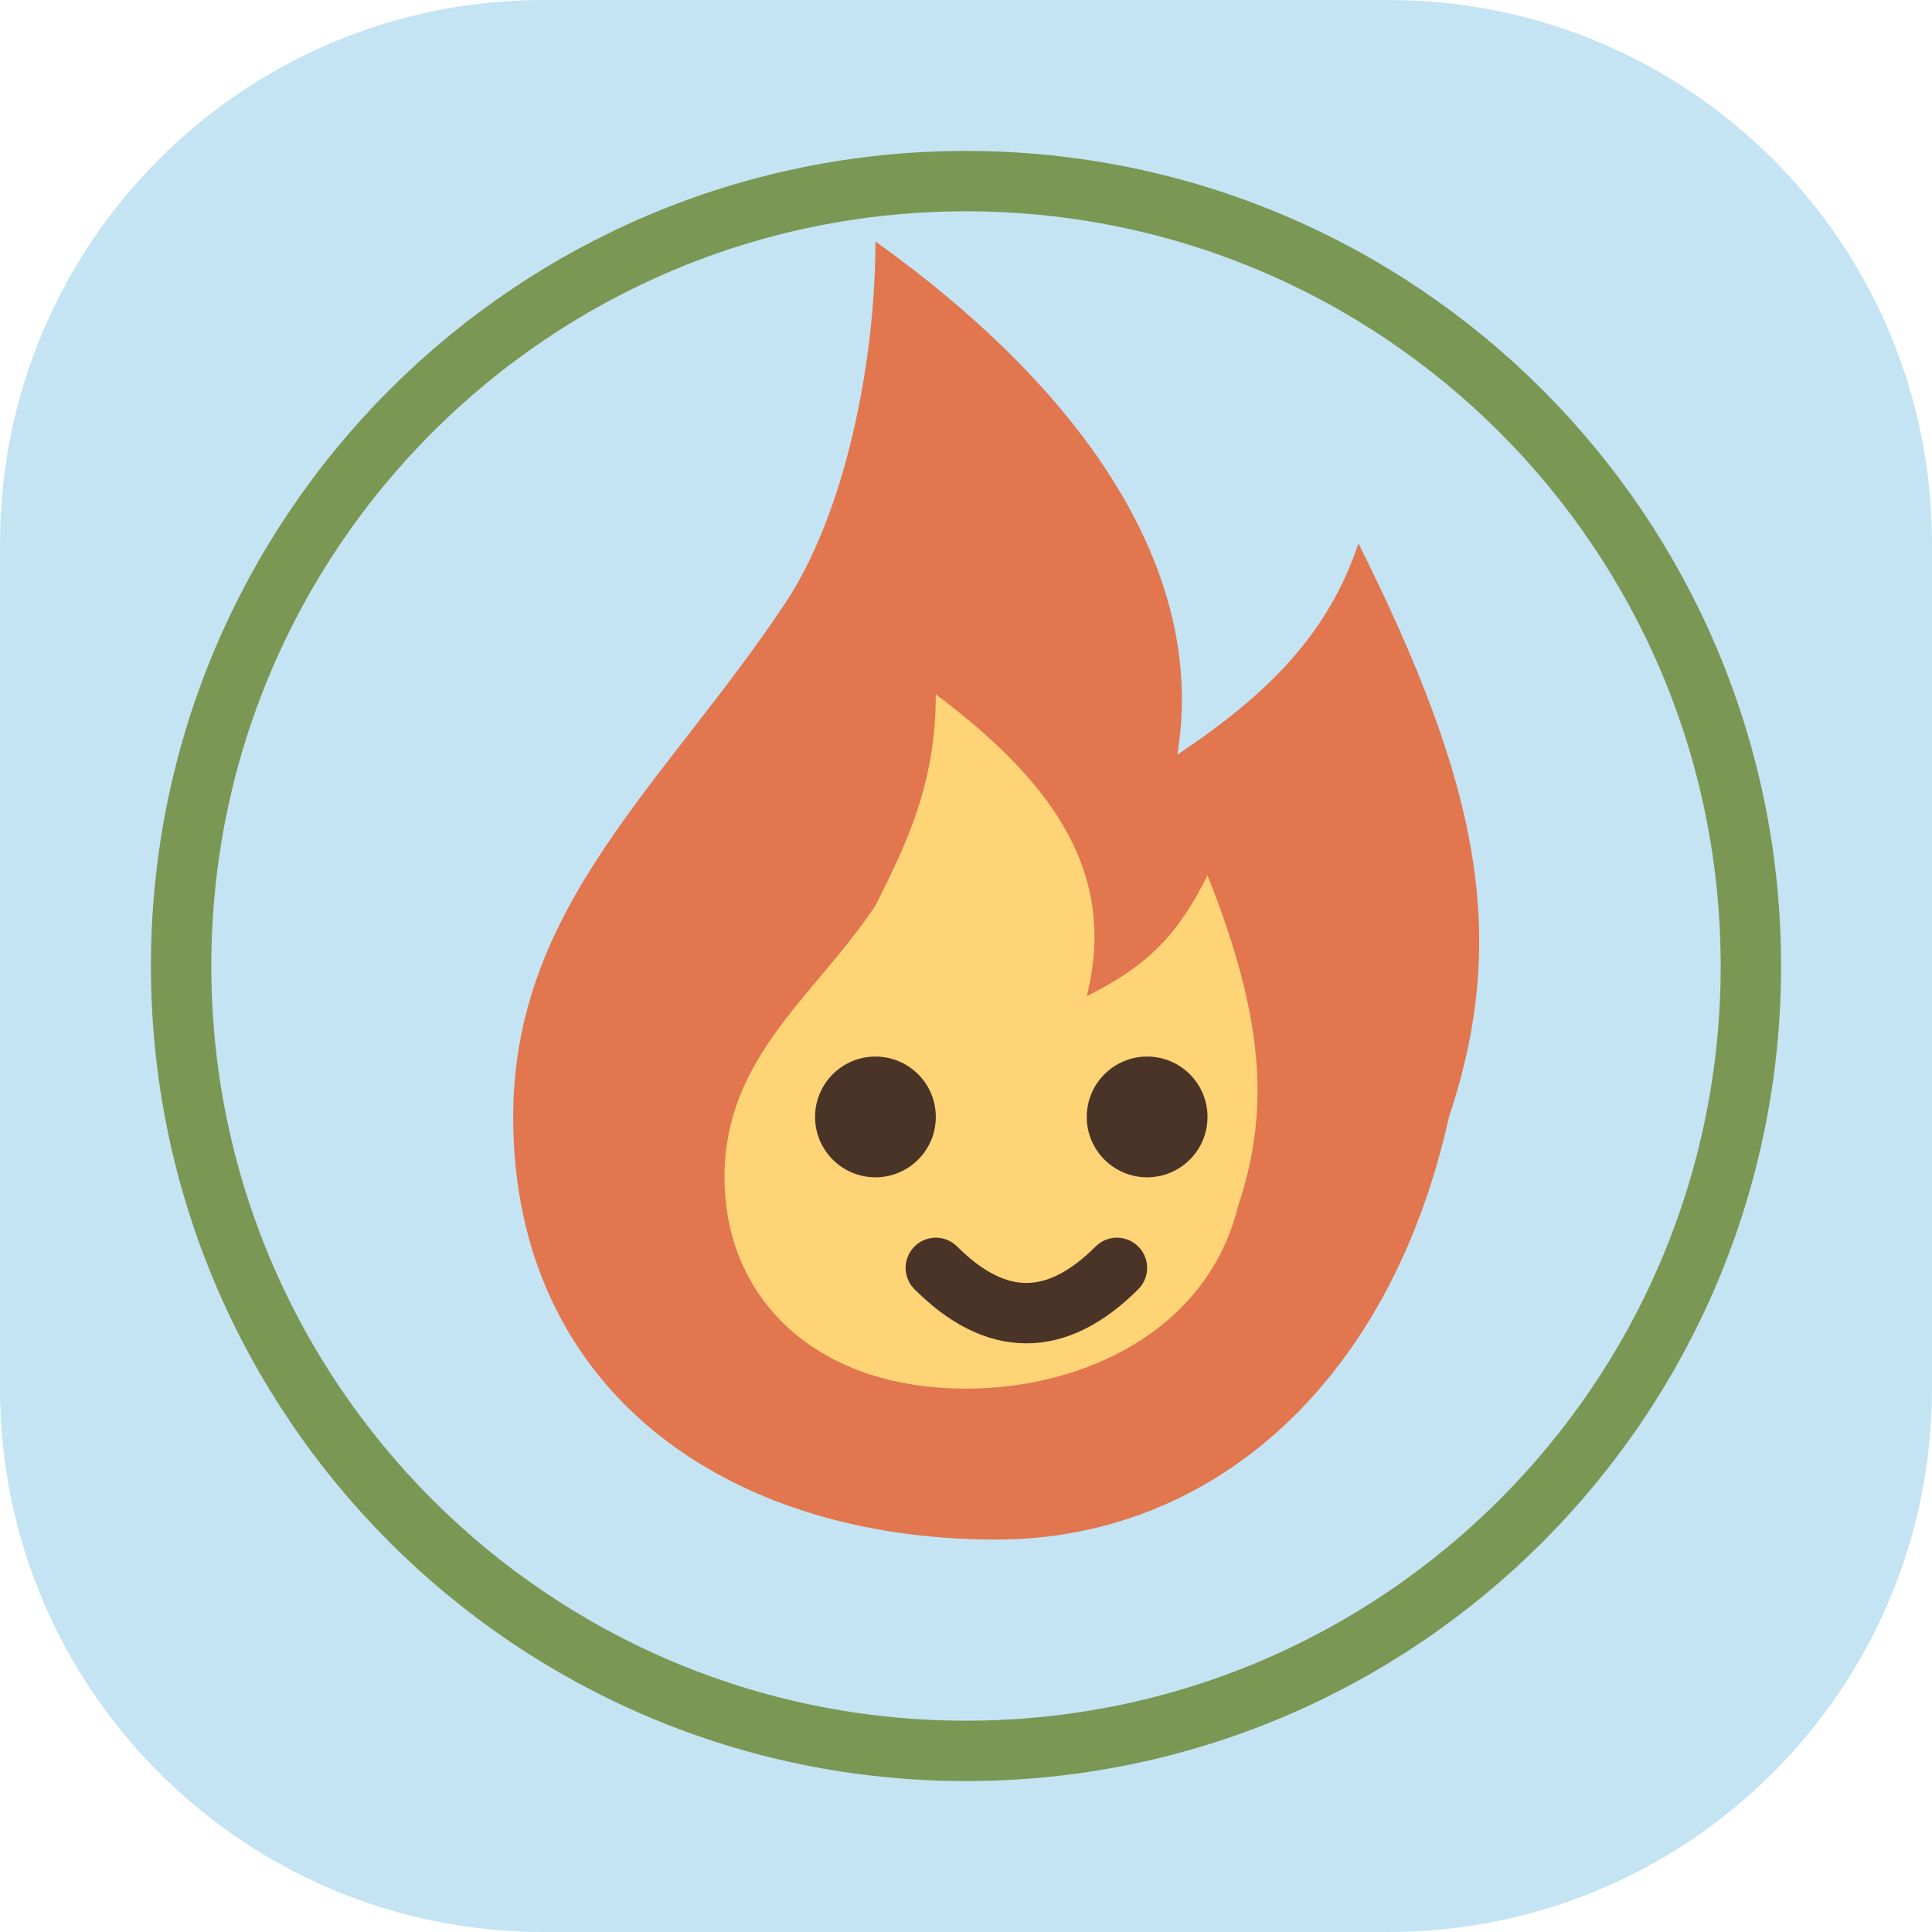
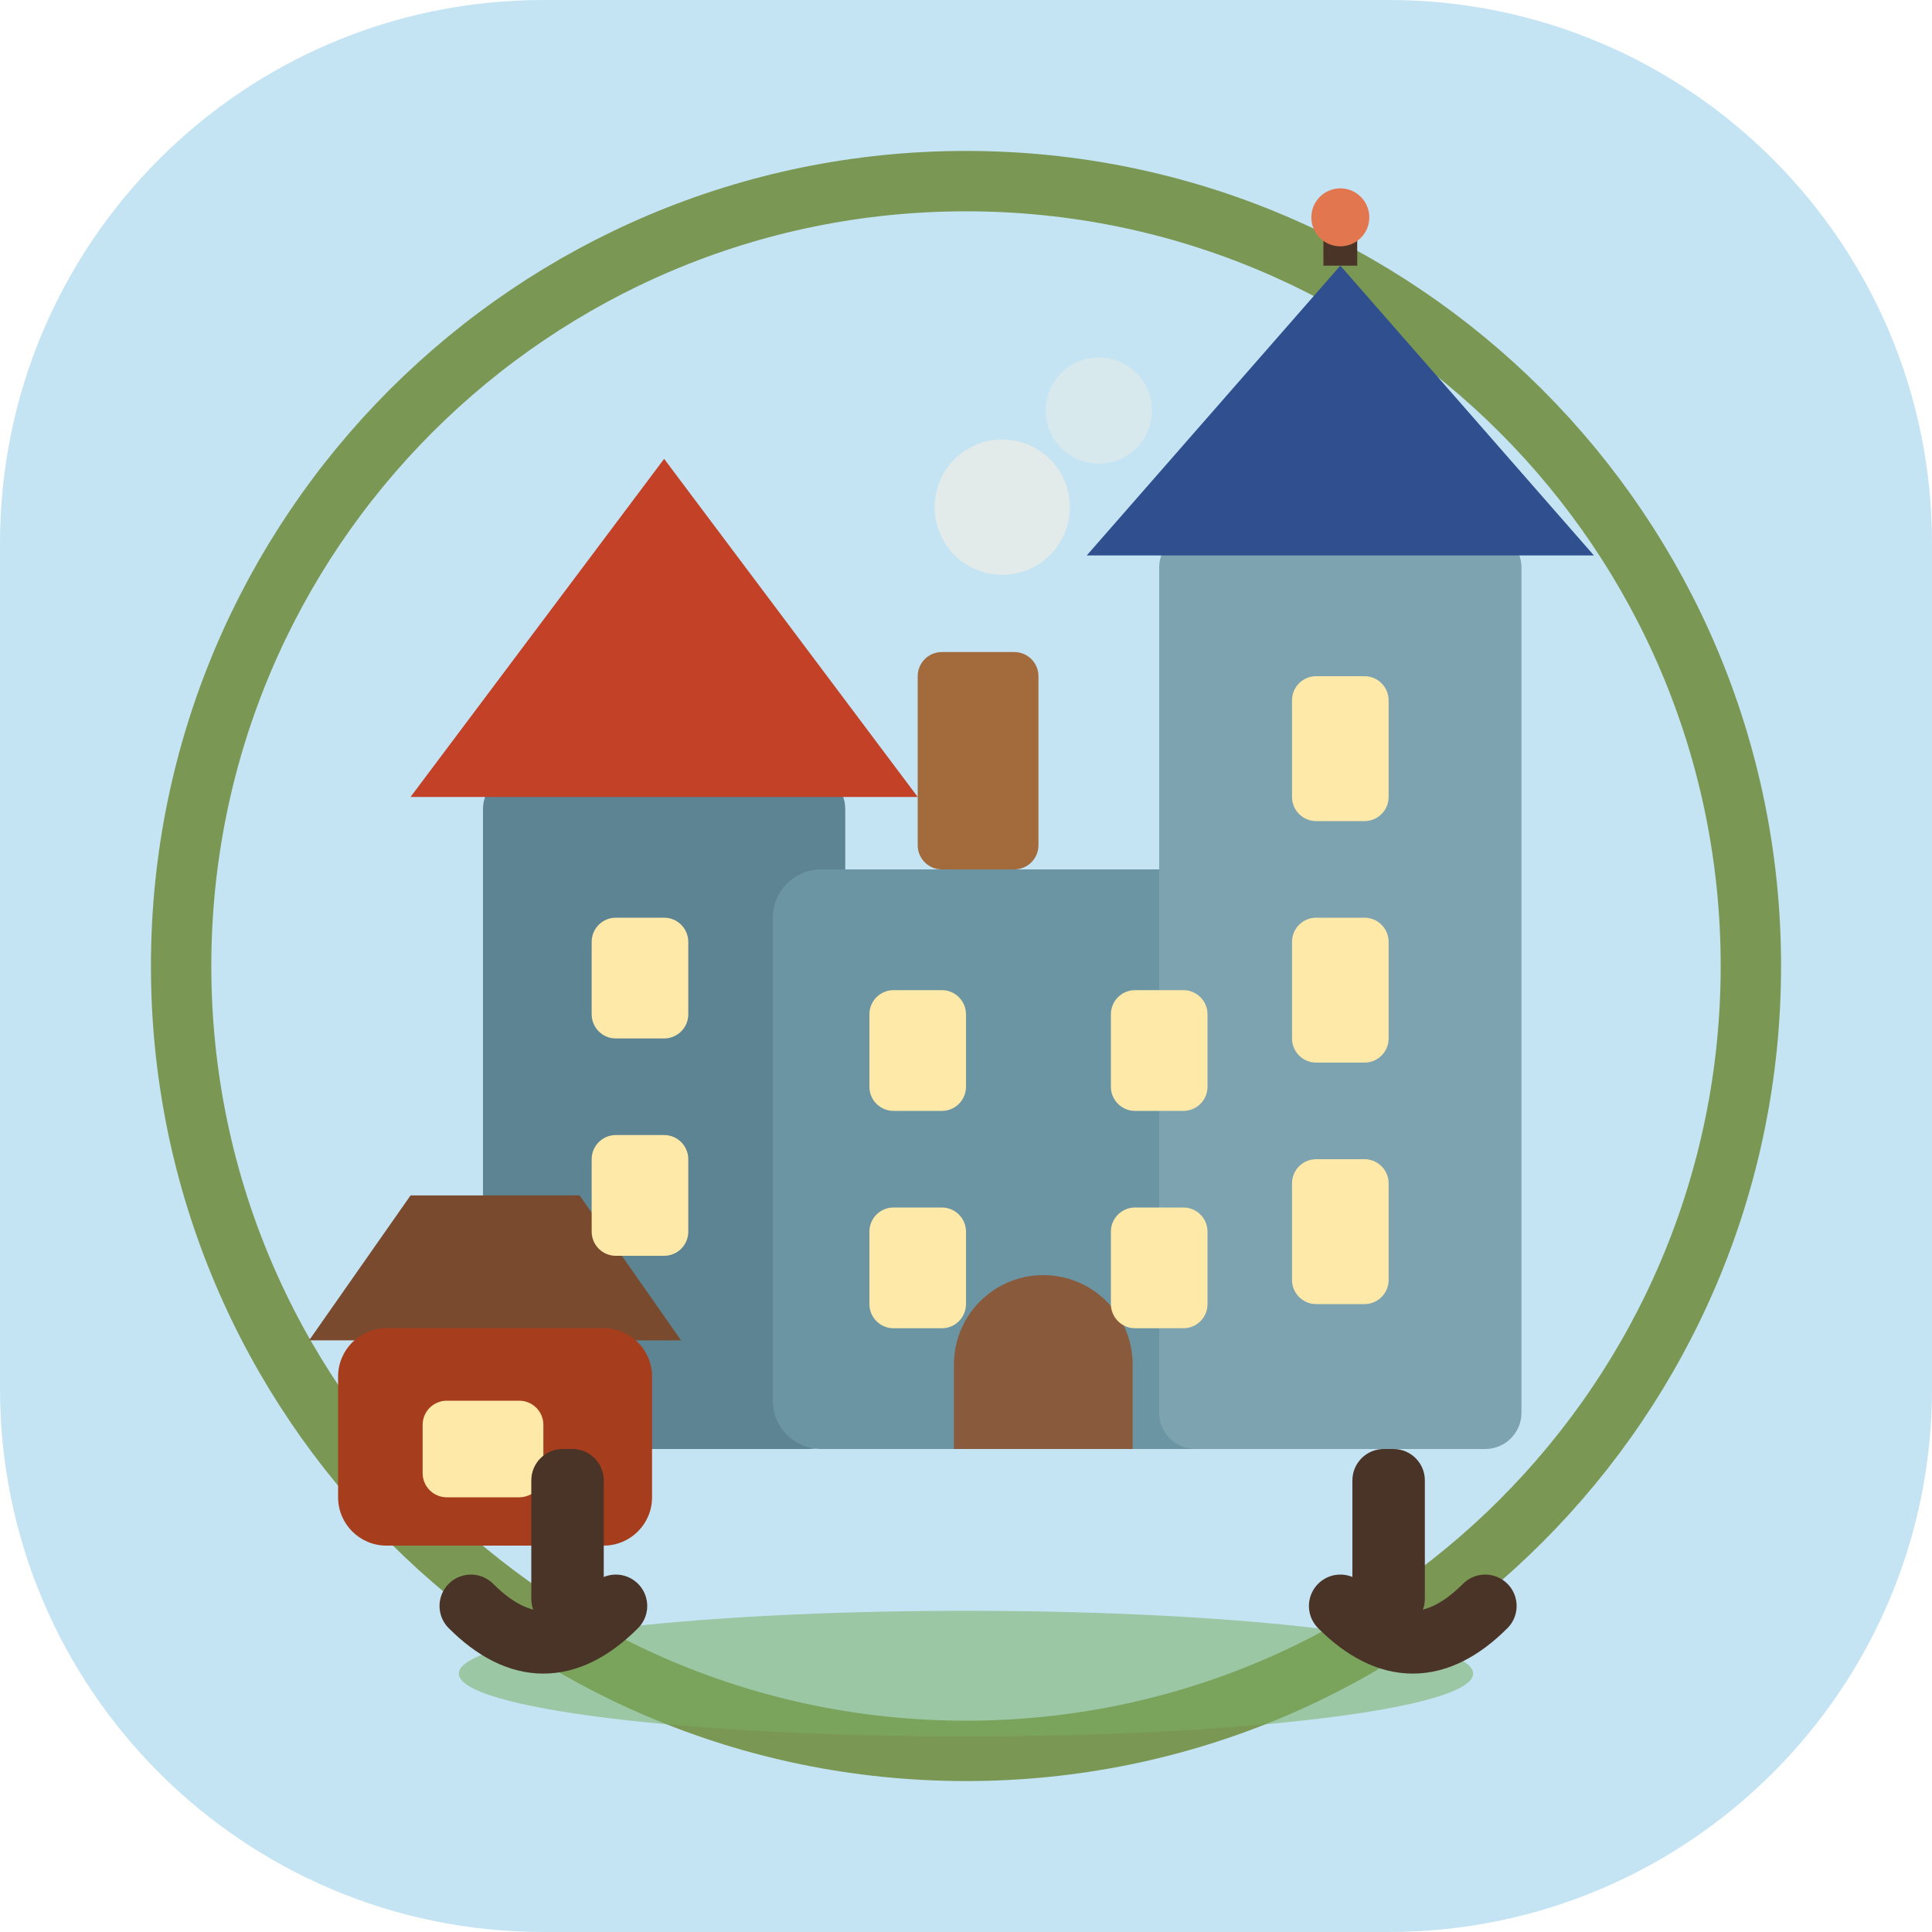
<svg xmlns="http://www.w3.org/2000/svg" viewBox="0 0 64 64">
  <rect width="64" height="64" rx="18" fill="#c4e4f4" />
  <circle cx="32" cy="32" r="26" fill="none" stroke="#7a9754" stroke-width="2" />
-   <path d="M33 51c-9 0-16-5-16-14 0-7 5-11 9-17 2-3 3-8 3-12 7 5 11 11 10 17 3-2 5-4 6-7 4 8 5 13 3 19-2 9-8 14-15 14Z" fill="#e2764e" />
-   <path d="M32 46c-5 0-8-3-8-7 0-4 3-6 5-9 1-2 2-4 2-7 4 3 6 6 5 10 2-1 3-2 4-4 2 5 2 8 1 11-1 4-5 6-9 6Z" fill="#ffd477" />
-   <circle cx="29" cy="37" r="2" fill="#4a3428" />
-   <circle cx="38" cy="37" r="2" fill="#4a3428" />
-   <path d="M31 42c2 2 4 2 6 0" fill="none" stroke="#4a3428" stroke-width="2" stroke-linecap="round" />
+   <g transform="translate(32 32) scale(.8) translate(-32 -32)">
+     <ellipse cx="32" cy="61.3" rx="21" ry="2.6" fill="#7aae63" opacity=".55" />
+     <rect x="12" y="24" width="15" height="28" rx="1.5" fill="#5c8492" />
+     <polygon points="9,25 30,25 19.5,11" fill="#c24127" />
+     <rect x="24" y="28" width="22" height="24" rx="2" fill="#6b95a3" />
+     <rect x="30" y="19" width="5" height="9" rx="1" fill="#a36a3c" />
+     <circle cx="33.5" cy="13" r="2.8" fill="#e8ece7" opacity=".85" />
+     <circle cx="37.5" cy="9" r="2.2" fill="#e8ece7" opacity=".55" />
+     <rect x="40" y="14" width="15" height="38" rx="1.5" fill="#7da3b0" />
+     <polygon points="37,15 58,15 47.5,3" fill="#2f4f8f" />
+     <line x1="47.5" y1="3" x2="47.5" y2="1" stroke="#4a3428" stroke-width="1.4" />
+     <circle cx="47.5" cy="1" r="1.2" fill="#e2764e" />
+     <path d="M4.8 47.5 L20.2 47.5 L16 41.5 L9 41.5 Z" fill="#7a4a2e" />
+     <rect x="6" y="47" width="13" height="9" rx="2" fill="#a63d1d" />
+     <rect x="9.5" y="50" width="5" height="4" rx="1" fill="#ffe9a8" />
+     <path d="M31.5 52 v-3.5 a3.7 3.7 0 0 1 7.4 0 v3.5 Z" fill="#8a5a3c" />
+     <rect x="16.5" y="30" width="4" height="5" rx="1" fill="#ffe9a8" />
+     <rect x="16.5" y="39" width="4" height="5" rx="1" fill="#ffe9a8" />
+     <rect x="28" y="33" width="4" height="5" rx="1" fill="#ffe9a8" />
+     <rect x="38" y="33" width="4" height="5" rx="1" fill="#ffe9a8" />
+     <rect x="28" y="42" width="4" height="5" rx="1" fill="#ffe9a8" />
+     <rect x="38" y="42" width="4" height="5" rx="1" fill="#ffe9a8" />
+     <rect x="45.5" y="20" width="4" height="6" rx="1" fill="#ffe9a8" />
+     <rect x="45.5" y="30" width="4" height="6" rx="1" fill="#ffe9a8" />
+     <rect x="45.5" y="40" width="4" height="6" rx="1" fill="#ffe9a8" />
+     <rect x="14" y="52" width="3" height="7.5" rx="1.3" fill="#4a3428" />
+     <rect x="48" y="52" width="3" height="7.5" rx="1.3" fill="#4a3428" />
+     <path d="M11.5 58.5 Q14.5 61.5 17.5 58.5" fill="none" stroke="#4a3428" stroke-width="2.6" stroke-linecap="round" />
+     <path d="M47.5 58.5 Q50.5 61.5 53.5 58.5" fill="none" stroke="#4a3428" stroke-width="2.6" stroke-linecap="round" />
+   </g>
</svg>
